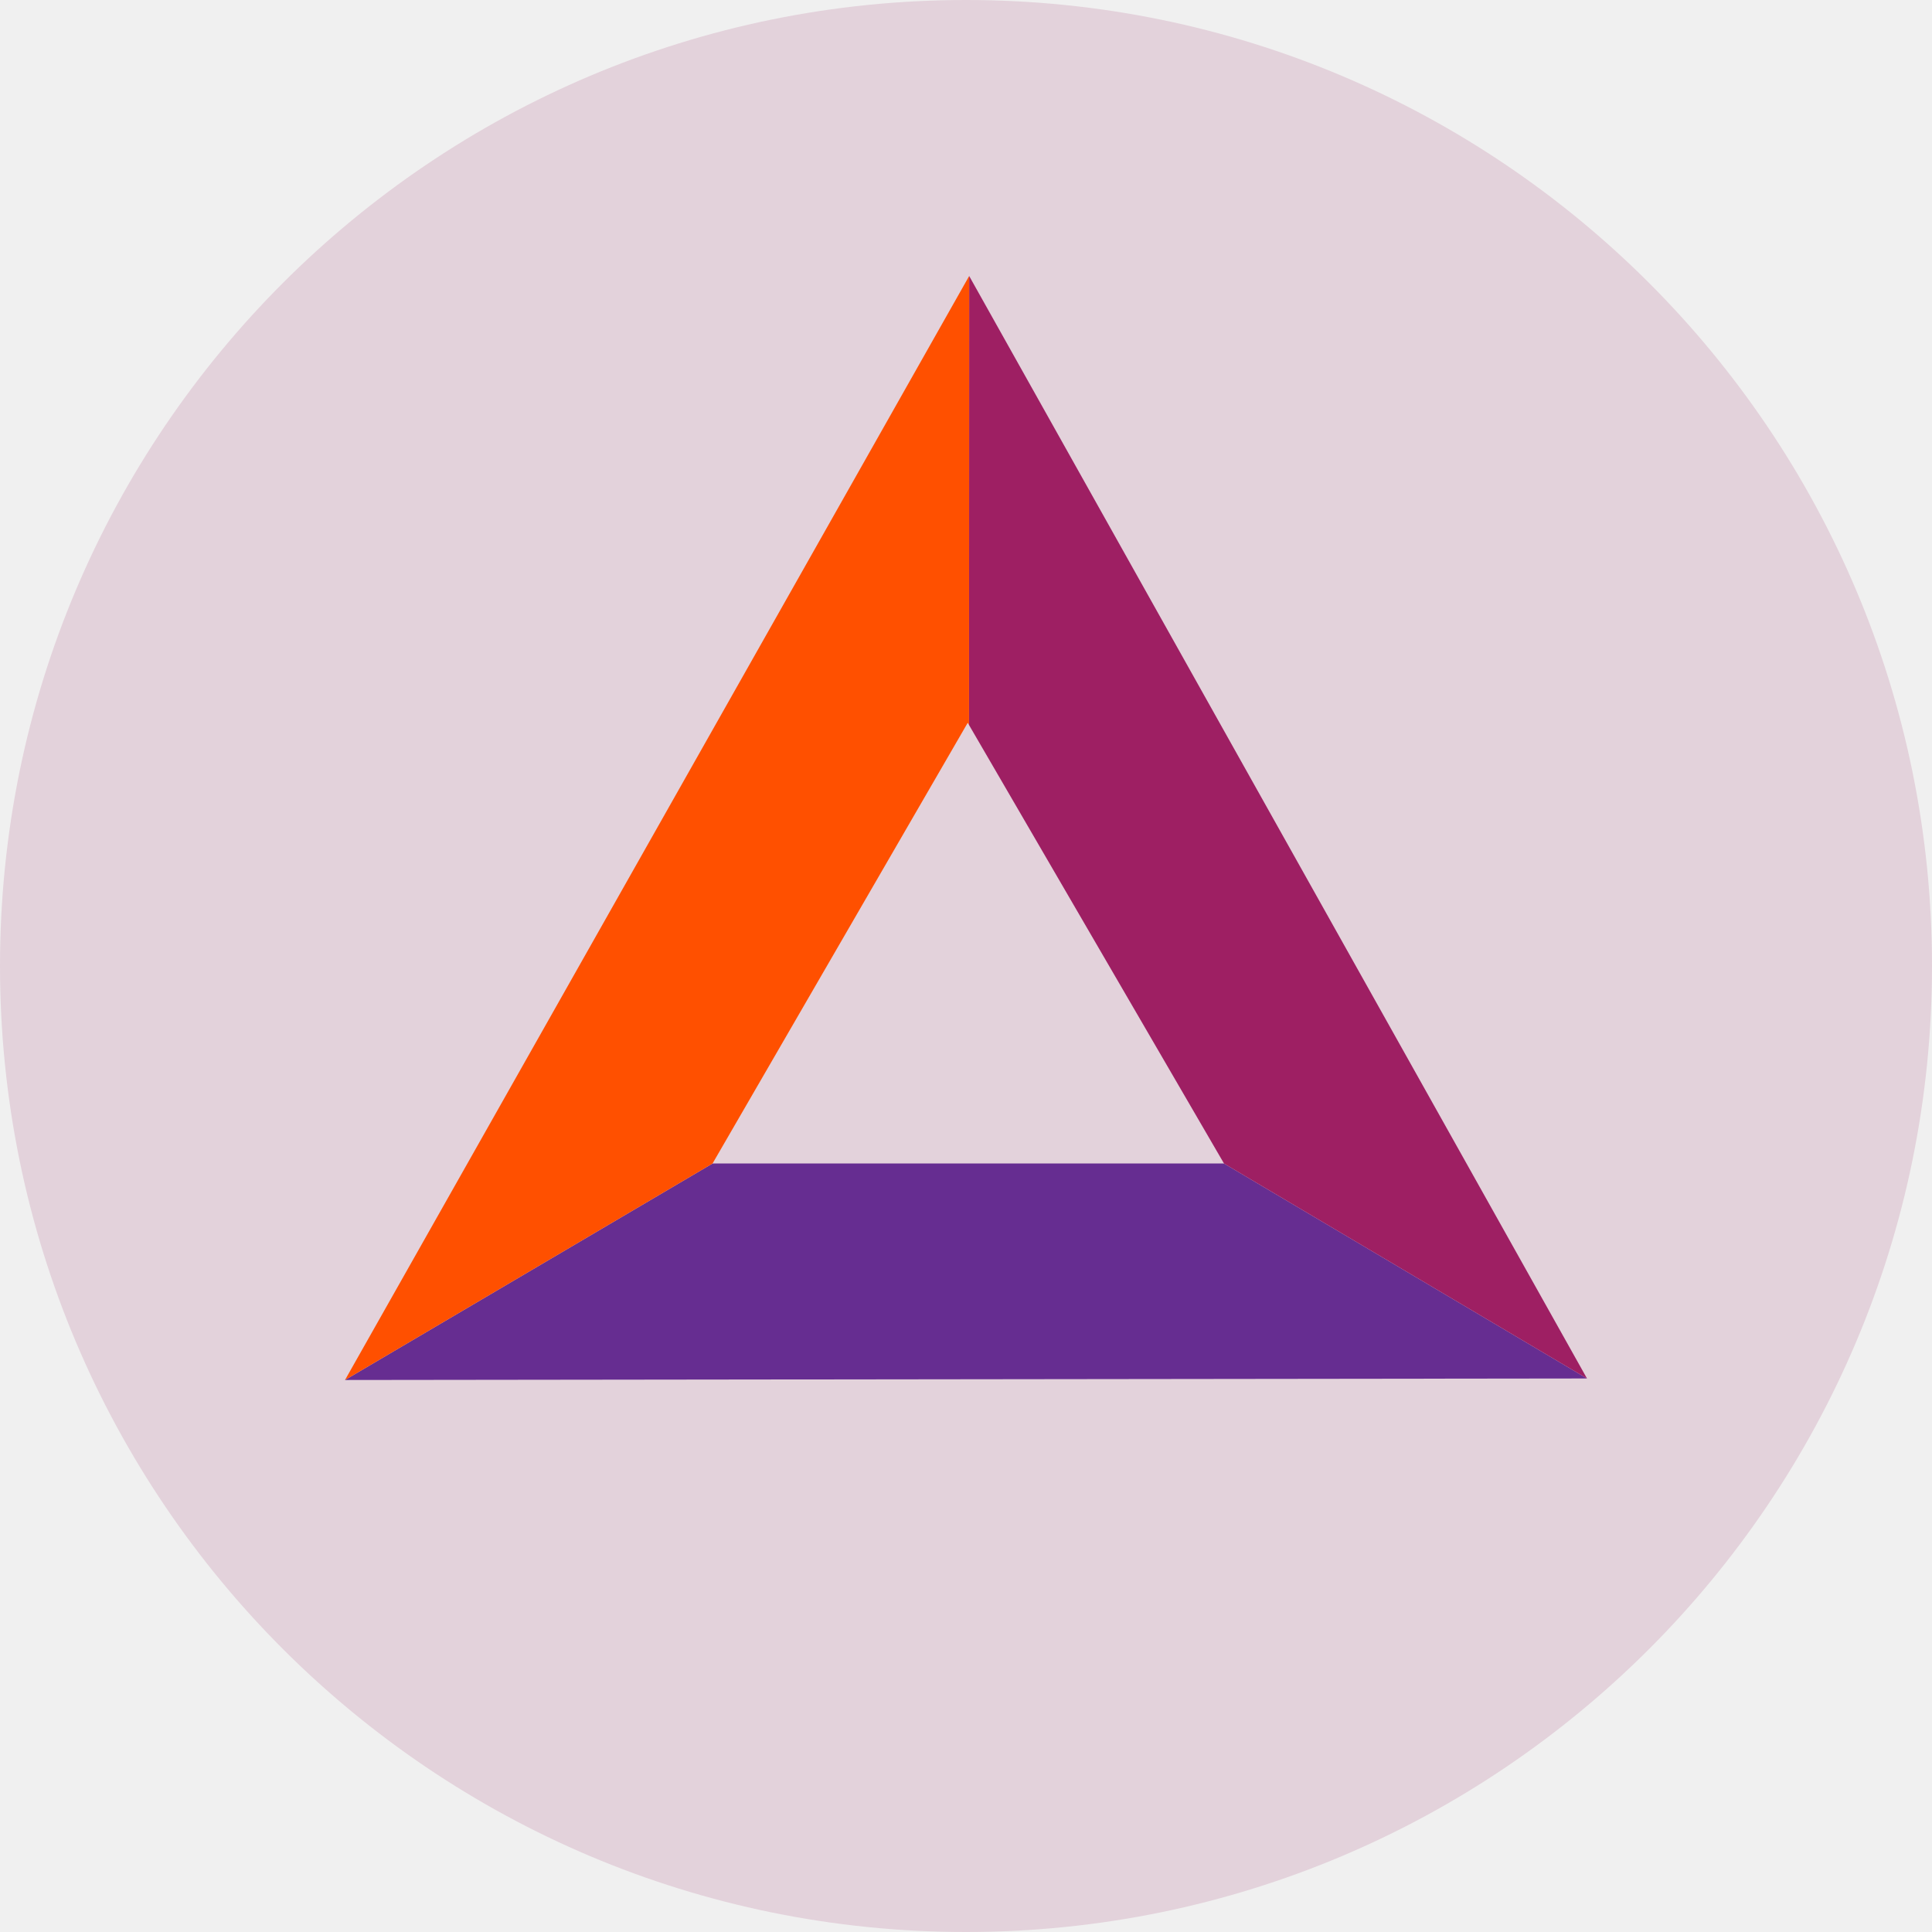
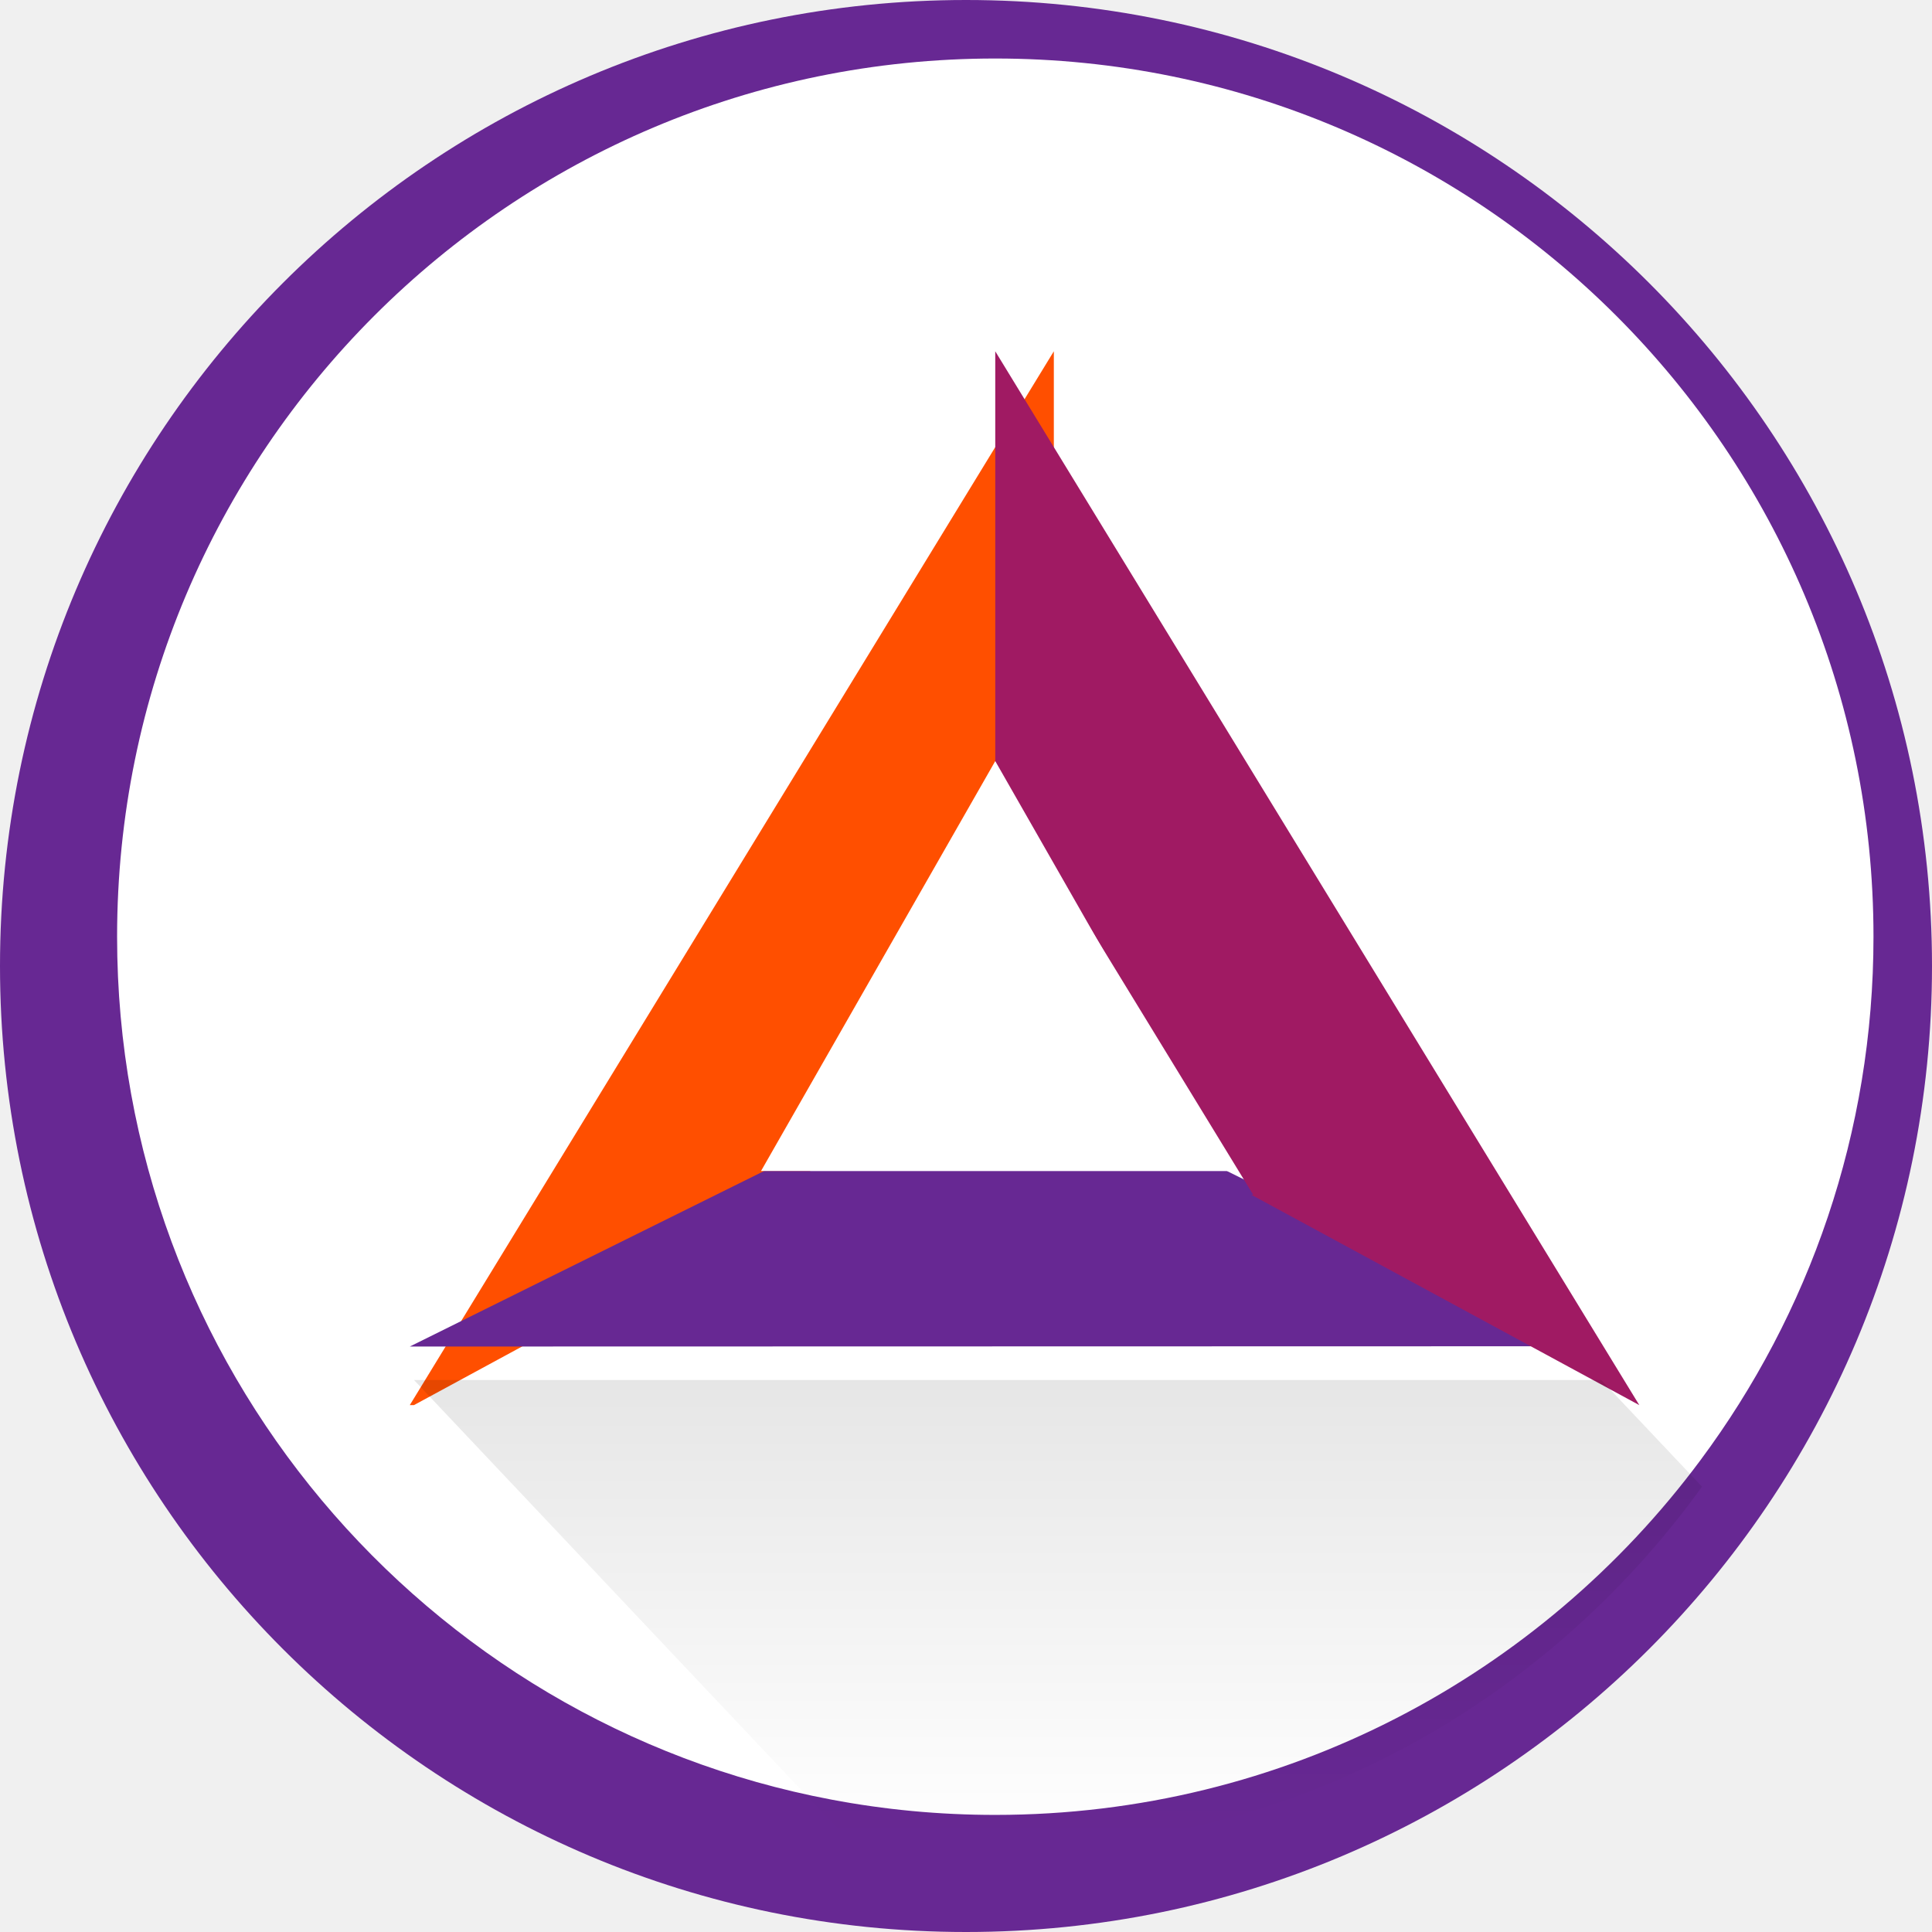
- <svg xmlns="http://www.w3.org/2000/svg" xmlns:xlink="http://www.w3.org/1999/xlink" width="28" height="28" viewBox="0 0 28 28" version="1.1">
-   <g id="Canvas" transform="translate(-709 35)">
-     <g id="bat">
-       <g id="bg">
-         <use xlink:href="#path0_fill" transform="translate(709 -35)" fill="#E3D2DB" />
-       </g>
-       <g id="bat">
-         <g id="Vector">
-           <use xlink:href="#path1_fill" transform="translate(714 -20.3261)" fill="#662D91" />
-         </g>
-         <g id="Vector">
-           <use xlink:href="#path2_fill" transform="translate(723.043 -31)" fill="#9E1F63" />
-         </g>
-         <g id="Vector">
-           <use xlink:href="#path3_fill" transform="translate(714 -31)" fill="#FF5000" />
-         </g>
-         <g id="Vector">
-           <use xlink:href="#path4_fill" transform="translate(719.327 -24.5249)" fill="#E3D2DB" />
-         </g>
+ <svg xmlns="http://www.w3.org/2000/svg" width="28px" height="28px" viewBox="0 0 28 28" version="1.1">
+   <defs>
+     <linearGradient x1="50%" y1="0%" x2="50%" y2="100%" id="linearGradient-1">
+       <stop stop-color="#000000" offset="0%" />
+       <stop stop-color="#000000" stop-opacity="0" offset="97.834%" />
+     </linearGradient>
+   </defs>
+   <g id="Symbols" stroke="none" stroke-width="1" fill="none" fill-rule="evenodd">
+     <g id="BAT">
+       <g>
+         <path d="M28,14 C28,21.732 21.732,28 14,28 C6.268,28 0,21.732 0,14 C0,6.268 6.268,0 14,0 C21.732,0 28,6.268 28,14" id="Fill-256" fill="#672893" />
+         <path d="M24.645,21.161 C22.327,24.281 18.61,26.303 14.424,26.303 C13.611,26.303 12.818,26.227 12.048,26.081 C6.154,24.968 1.697,19.792 1.697,13.576 C1.697,6.547 7.394,0.848 14.424,0.848 C21.453,0.848 27.152,6.547 27.152,13.576 C27.152,16.417 26.22,19.042 24.645,21.161 Z" id="Fill-258" fill="#FFFFFF" />
+         <polygon id="Fill-260" fill="#FF4F00" points="15.273 11.197 11.536 17.311 11.631 17.311 5.999 20.364 5.939 20.364 15.273 5.091" />
+         <polygon id="Fill-262" fill="#672893" points="5.939 19.515 11.076 16.97 17.779 16.97 22.906 19.511" />
+         <polygon id="Fill-264" fill="#A01A63" points="18.134 17.315 18.162 17.315 14.424 11.199 14.424 5.091 23.758 20.364" />
+         <polygon id="Fill-266" fill="#FFFFFF" points="14.424 11.03 11.03 16.97 17.818 16.97" />
+         <path d="M6,20 L12.197,26.562 C12.959,26.711 13.745,26.788 14.549,26.788 C18.694,26.788 22.372,24.727 24.667,21.546 L23.206,20 L6,20 Z" id="Fill-269" fill="url(#linearGradient-1)" opacity="0.1" />
      </g>
    </g>
  </g>
-   <defs>
-     <path id="path0_fill" d="M 28 14C 28 21.732 21.732 28 14 28C 6.268 28 0 21.732 0 14C 0 6.268 6.268 0 14 0C 21.732 0 28 6.268 28 14Z" />
-     <path id="path1_fill" d="M 18 5.304L 9.043 2.72688e-07L 0 5.326L 18 5.304Z" />
-     <path id="path2_fill" d="M 0.003 0L -1.97754e-07 10.674L 8.957 15.978L 0.003 0Z" />
-     <path id="path3_fill" d="M 0 16L 9.043 10.674L 9.046 0L 0 16Z" />
-     <path id="path4_fill" d="M 3.698 0L 0 6.387L 7.412 6.387L 3.698 0Z" />
-   </defs>
</svg>
